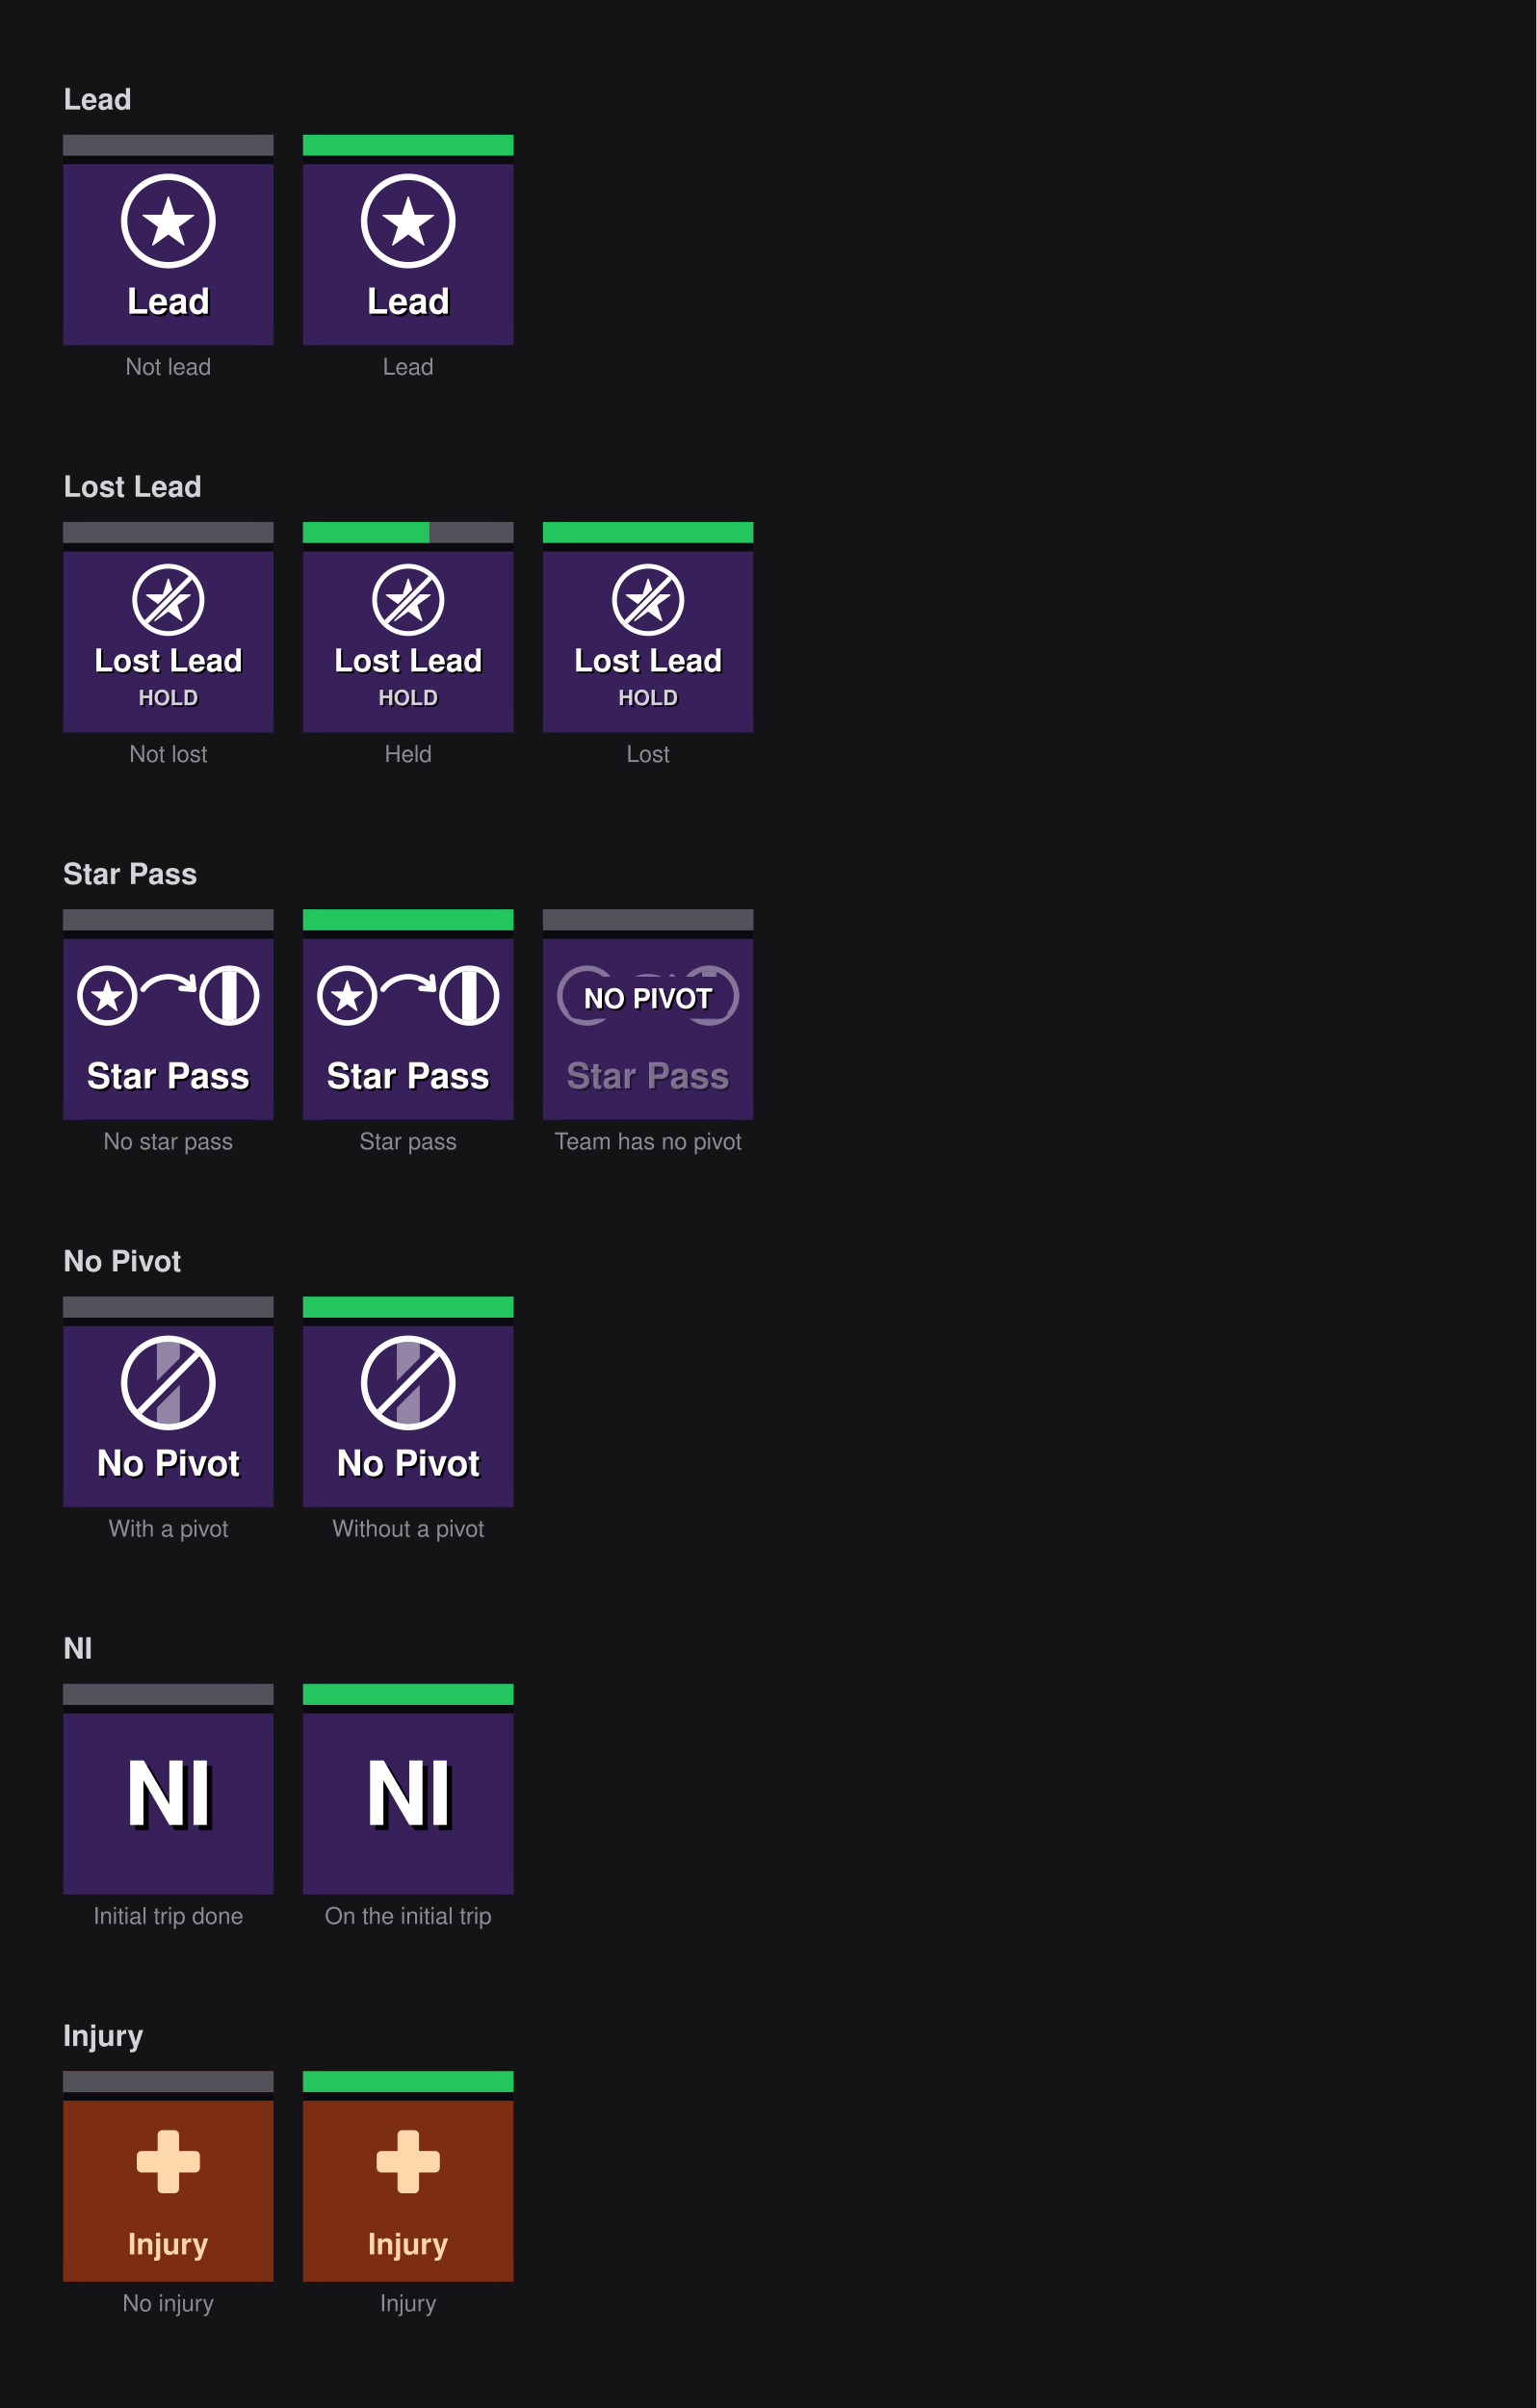
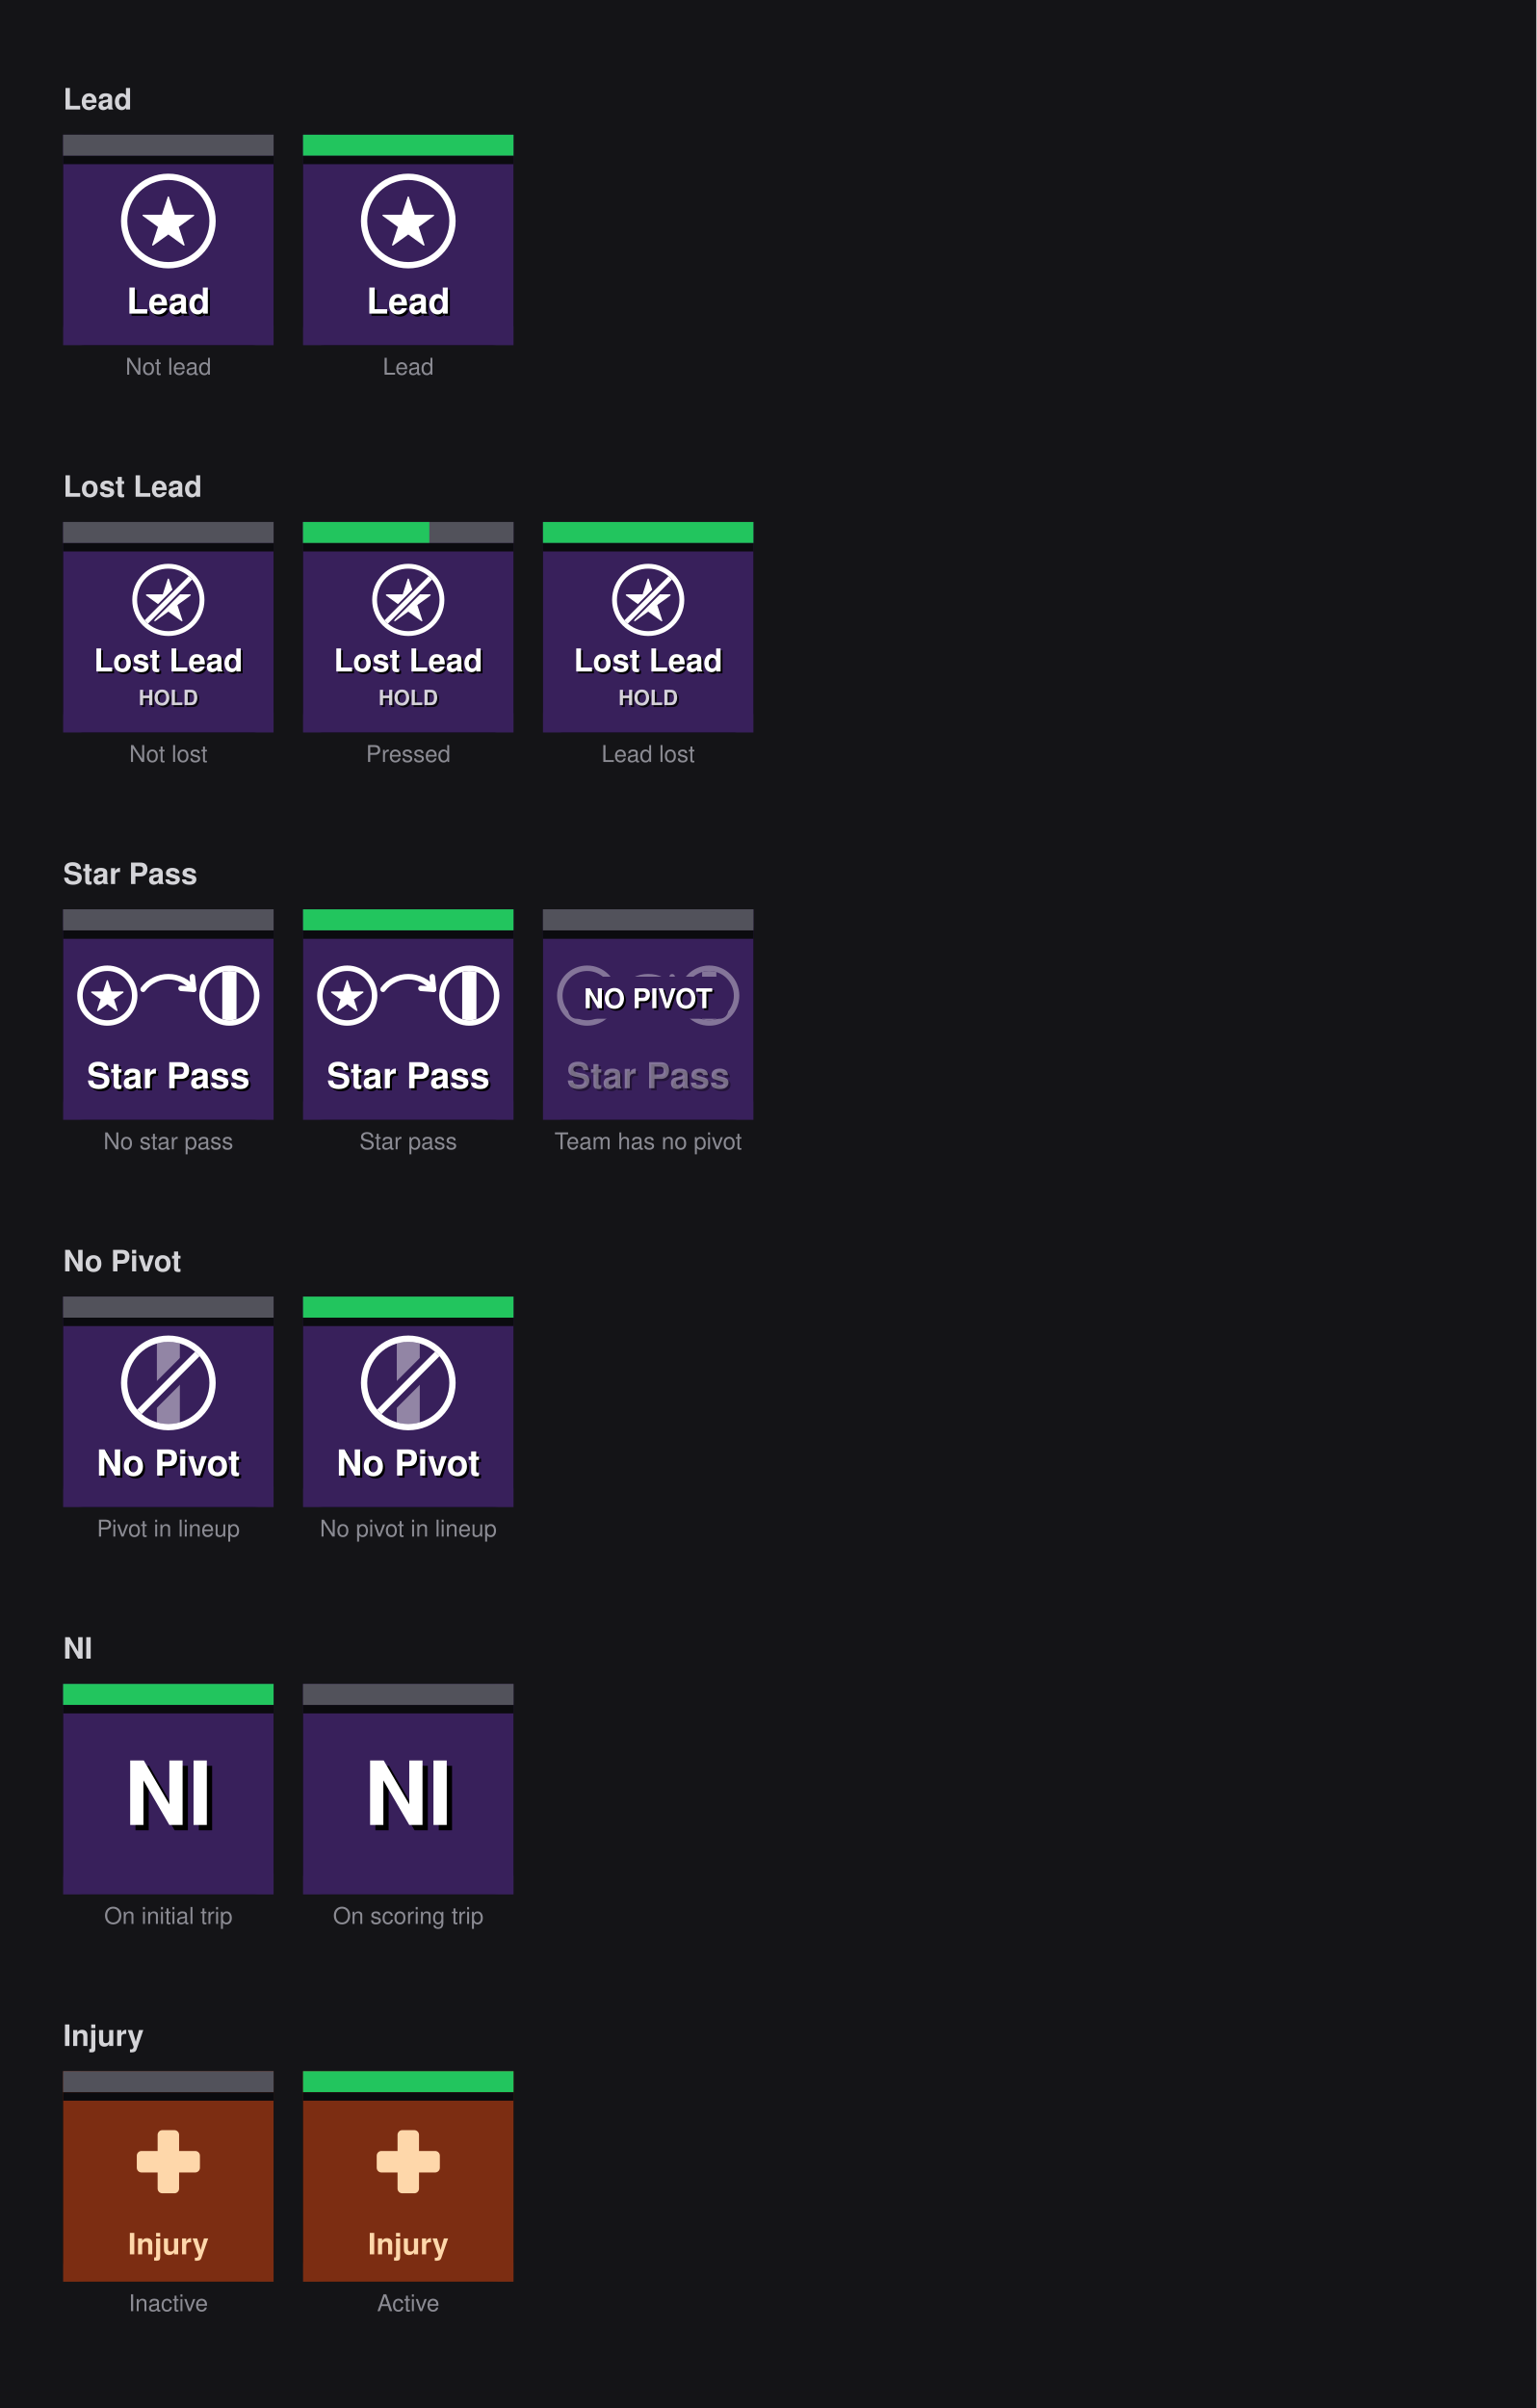
<svg xmlns="http://www.w3.org/2000/svg" viewBox="0 0 730 1144" width="730" height="1144" role="img" aria-label="Plugin buttons and the states they show">
  <rect width="730" height="1144" fill="#141417" />
  <text x="30" y="52" font-family="'Helvetica Neue', Helvetica, Arial, sans-serif" font-size="14" font-weight="bold" fill="#d4d4d8" text-anchor="start">Lead</text>
  <svg x="30" y="64" width="100" height="100" viewBox="0 0 100 100">
    <rect width="100" height="100" rx="10" fill="#000000" />
    <g clip-path="inset(0 round 10px)">
      <rect width="100" height="100" fill="#38205b" />
      <g transform="translate(0 3)">
        <circle cx="50" cy="38" r="21" fill="none" stroke="#ffffff" stroke-width="3" />
        <polygon points="50,26.6 52.83,35.31 61.98,35.31 54.58,40.69 57.41,49.4 50,44.02 42.59,49.4 45.42,40.69 38.02,35.31 47.17,35.31" fill="#ffffff" stroke="#ffffff" stroke-width="0.6" stroke-linejoin="round" />
        <text x="51.02" y="83.02" fill="#000000" font-family="'Helvetica Neue', Helvetica, Arial, sans-serif" font-size="17" font-weight="700" text-anchor="middle">Lead</text>
        <text x="50" y="82" fill="#ffffff" font-family="'Helvetica Neue', Helvetica, Arial, sans-serif" font-size="17" font-weight="700" text-anchor="middle">Lead</text>
      </g>
      <rect width="100" height="10" fill="#52525b" />
      <rect y="10" width="100" height="4" fill="#0b0b0f" />
    </g>
  </svg>
  <text x="80" y="178" font-family="'Helvetica Neue', Helvetica, Arial, sans-serif" font-size="11" font-weight="normal" fill="#8b8b93" text-anchor="middle">Not lead</text>
  <svg x="144" y="64" width="100" height="100" viewBox="0 0 100 100">
    <rect width="100" height="100" rx="10" fill="#000000" />
    <g clip-path="inset(0 round 10px)">
      <rect width="100" height="100" fill="#38205b" />
      <g transform="translate(0 3)">
        <circle cx="50" cy="38" r="21" fill="none" stroke="#ffffff" stroke-width="3" />
        <polygon points="50,26.6 52.83,35.31 61.98,35.31 54.58,40.69 57.41,49.4 50,44.02 42.59,49.4 45.42,40.69 38.02,35.31 47.17,35.31" fill="#ffffff" stroke="#ffffff" stroke-width="0.6" stroke-linejoin="round" />
        <text x="51.02" y="83.02" fill="#000000" font-family="'Helvetica Neue', Helvetica, Arial, sans-serif" font-size="17" font-weight="700" text-anchor="middle">Lead</text>
        <text x="50" y="82" fill="#ffffff" font-family="'Helvetica Neue', Helvetica, Arial, sans-serif" font-size="17" font-weight="700" text-anchor="middle">Lead</text>
      </g>
      <rect width="100" height="10" fill="#22c55e" />
      <rect y="10" width="100" height="4" fill="#0b0b0f" />
    </g>
  </svg>
  <text x="194" y="178" font-family="'Helvetica Neue', Helvetica, Arial, sans-serif" font-size="11" font-weight="normal" fill="#8b8b93" text-anchor="middle">Lead</text>
  <text x="30" y="236" font-family="'Helvetica Neue', Helvetica, Arial, sans-serif" font-size="14" font-weight="bold" fill="#d4d4d8" text-anchor="start">Lost Lead</text>
  <svg x="30" y="248" width="100" height="100" viewBox="0 0 100 100">
    <rect width="100" height="100" rx="10" fill="#000000" />
    <g clip-path="inset(0 round 10px)">
      <rect width="100" height="100" fill="#38205b" />
      <g transform="translate(0 3)">
        <polygon points="50,24.16 52.44,31.68 60.35,31.68 53.95,36.32 56.4,43.84 50,39.2 43.6,43.84 46.05,36.32 39.65,31.68 47.56,31.68" fill="#ffffff" stroke="#ffffff" stroke-width="0.6" stroke-linejoin="round" />
        <line x1="39.49" y1="44.51" x2="60.51" y2="23.49" stroke="#38205b" stroke-width="4.11" />
        <line x1="39.49" y1="44.51" x2="60.51" y2="23.49" stroke="#ffffff" stroke-width="2.29" />
        <circle cx="50" cy="34" r="16" fill="none" stroke="#ffffff" stroke-width="2.29" />
        <text x="50.9" y="68.9" fill="#000000" font-family="'Helvetica Neue', Helvetica, Arial, sans-serif" font-size="15" font-weight="700" text-anchor="middle">Lost Lead</text>
        <text x="50" y="68" fill="#ffffff" font-family="'Helvetica Neue', Helvetica, Arial, sans-serif" font-size="15" font-weight="700" text-anchor="middle">Lost Lead</text>
        <text x="50.9" y="84.9" fill="#000000" font-family="'Helvetica Neue', Helvetica, Arial, sans-serif" font-size="10" font-weight="700" text-anchor="middle" opacity="0.8">HOLD</text>
        <text x="50" y="84" fill="#ffffff" font-family="'Helvetica Neue', Helvetica, Arial, sans-serif" font-size="10" font-weight="700" text-anchor="middle" opacity="0.8">HOLD</text>
      </g>
      <rect width="100" height="10" fill="#52525b" />
      <rect y="10" width="100" height="4" fill="#0b0b0f" />
    </g>
  </svg>
  <text x="80" y="362" font-family="'Helvetica Neue', Helvetica, Arial, sans-serif" font-size="11" font-weight="normal" fill="#8b8b93" text-anchor="middle">Not lost</text>
  <svg x="144" y="248" width="100" height="100" viewBox="0 0 100 100">
    <rect width="100" height="100" rx="10" fill="#000000" />
    <g clip-path="inset(0 round 10px)">
      <rect width="100" height="100" fill="#38205b" />
      <g transform="translate(0 3)">
        <polygon points="50,24.16 52.44,31.68 60.35,31.68 53.95,36.32 56.4,43.84 50,39.2 43.6,43.84 46.05,36.32 39.65,31.68 47.56,31.68" fill="#ffffff" stroke="#ffffff" stroke-width="0.6" stroke-linejoin="round" />
        <line x1="39.49" y1="44.51" x2="60.51" y2="23.49" stroke="#38205b" stroke-width="4.11" />
        <line x1="39.49" y1="44.51" x2="60.51" y2="23.49" stroke="#ffffff" stroke-width="2.29" />
        <circle cx="50" cy="34" r="16" fill="none" stroke="#ffffff" stroke-width="2.29" />
        <text x="50.9" y="68.9" fill="#000000" font-family="'Helvetica Neue', Helvetica, Arial, sans-serif" font-size="15" font-weight="700" text-anchor="middle">Lost Lead</text>
        <text x="50" y="68" fill="#ffffff" font-family="'Helvetica Neue', Helvetica, Arial, sans-serif" font-size="15" font-weight="700" text-anchor="middle">Lost Lead</text>
        <text x="50.9" y="84.9" fill="#000000" font-family="'Helvetica Neue', Helvetica, Arial, sans-serif" font-size="10" font-weight="700" text-anchor="middle" opacity="0.8">HOLD</text>
        <text x="50" y="84" fill="#ffffff" font-family="'Helvetica Neue', Helvetica, Arial, sans-serif" font-size="10" font-weight="700" text-anchor="middle" opacity="0.8">HOLD</text>
      </g>
      <rect width="100" height="10" fill="#52525b" />
      <rect width="60" height="10" fill="#22c55e" />
      <rect y="10" width="100" height="4" fill="#0b0b0f" />
    </g>
  </svg>
-   <text x="194" y="362" font-family="'Helvetica Neue', Helvetica, Arial, sans-serif" font-size="11" font-weight="normal" fill="#8b8b93" text-anchor="middle">Held</text>
+   <text x="194" y="362" font-family="'Helvetica Neue', Helvetica, Arial, sans-serif" font-size="11" font-weight="normal" fill="#8b8b93" text-anchor="middle">Pressed</text>
  <svg x="258" y="248" width="100" height="100" viewBox="0 0 100 100">
    <rect width="100" height="100" rx="10" fill="#000000" />
    <g clip-path="inset(0 round 10px)">
      <rect width="100" height="100" fill="#38205b" />
      <g transform="translate(0 3)">
        <polygon points="50,24.16 52.44,31.68 60.35,31.68 53.95,36.32 56.4,43.84 50,39.2 43.6,43.84 46.05,36.32 39.65,31.68 47.56,31.68" fill="#ffffff" stroke="#ffffff" stroke-width="0.6" stroke-linejoin="round" />
        <line x1="39.49" y1="44.51" x2="60.51" y2="23.49" stroke="#38205b" stroke-width="4.11" />
        <line x1="39.49" y1="44.51" x2="60.51" y2="23.49" stroke="#ffffff" stroke-width="2.29" />
        <circle cx="50" cy="34" r="16" fill="none" stroke="#ffffff" stroke-width="2.29" />
        <text x="50.9" y="68.9" fill="#000000" font-family="'Helvetica Neue', Helvetica, Arial, sans-serif" font-size="15" font-weight="700" text-anchor="middle">Lost Lead</text>
        <text x="50" y="68" fill="#ffffff" font-family="'Helvetica Neue', Helvetica, Arial, sans-serif" font-size="15" font-weight="700" text-anchor="middle">Lost Lead</text>
        <text x="50.9" y="84.9" fill="#000000" font-family="'Helvetica Neue', Helvetica, Arial, sans-serif" font-size="10" font-weight="700" text-anchor="middle" opacity="0.8">HOLD</text>
        <text x="50" y="84" fill="#ffffff" font-family="'Helvetica Neue', Helvetica, Arial, sans-serif" font-size="10" font-weight="700" text-anchor="middle" opacity="0.8">HOLD</text>
      </g>
      <rect width="100" height="10" fill="#22c55e" />
      <rect y="10" width="100" height="4" fill="#0b0b0f" />
    </g>
  </svg>
-   <text x="308" y="362" font-family="'Helvetica Neue', Helvetica, Arial, sans-serif" font-size="11" font-weight="normal" fill="#8b8b93" text-anchor="middle">Lost</text>
+   <text x="308" y="362" font-family="'Helvetica Neue', Helvetica, Arial, sans-serif" font-size="11" font-weight="normal" fill="#8b8b93" text-anchor="middle">Lead lost</text>
  <text x="30" y="420" font-family="'Helvetica Neue', Helvetica, Arial, sans-serif" font-size="14" font-weight="bold" fill="#d4d4d8" text-anchor="start">Star Pass</text>
  <svg x="30" y="432" width="100" height="100" viewBox="0 0 100 100">
    <rect width="100" height="100" rx="10" fill="#000000" />
    <g clip-path="inset(0 round 10px)">
      <rect width="100" height="100" fill="#38205b" />
      <g transform="translate(0 3)">
        <circle cx="21" cy="38" r="13" fill="none" stroke="#ffffff" stroke-width="2.6" />
        <polygon points="21,30.94 22.75,36.33 28.42,36.33 23.83,39.67 25.58,45.06 21,41.72 16.42,45.06 18.17,39.67 13.58,36.33 19.25,36.33" fill="#ffffff" stroke="#ffffff" stroke-width="0.6" stroke-linejoin="round" />
        <path d="M 38 35 A 15 15 0 0 1 62 35" fill="none" stroke="#ffffff" stroke-width="2.6" stroke-linecap="round" />
        <path d="M 61.39,29.03 L 62 35 L 56.02,34.56" fill="none" stroke="#ffffff" stroke-width="2.6" stroke-linecap="round" stroke-linejoin="round" />
        <path d="M 75.62 26.8 A 11.7 11.7 0 0 1 82.38 26.8 L 82.38 49.2 A 11.7 11.7 0 0 1 75.62 49.2 Z" fill="#ffffff" />
        <circle cx="79" cy="38" r="13" fill="none" stroke="#ffffff" stroke-width="2.6" />
        <text x="51.02" y="83.02" fill="#000000" font-family="'Helvetica Neue', Helvetica, Arial, sans-serif" font-size="17" font-weight="700" text-anchor="middle">Star Pass</text>
        <text x="50" y="82" fill="#ffffff" font-family="'Helvetica Neue', Helvetica, Arial, sans-serif" font-size="17" font-weight="700" text-anchor="middle">Star Pass</text>
      </g>
      <rect width="100" height="10" fill="#52525b" />
      <rect y="10" width="100" height="4" fill="#0b0b0f" />
    </g>
  </svg>
  <text x="80" y="546" font-family="'Helvetica Neue', Helvetica, Arial, sans-serif" font-size="11" font-weight="normal" fill="#8b8b93" text-anchor="middle">No star pass</text>
  <svg x="144" y="432" width="100" height="100" viewBox="0 0 100 100">
    <rect width="100" height="100" rx="10" fill="#000000" />
    <g clip-path="inset(0 round 10px)">
      <rect width="100" height="100" fill="#38205b" />
      <g transform="translate(0 3)">
        <circle cx="21" cy="38" r="13" fill="none" stroke="#ffffff" stroke-width="2.6" />
        <polygon points="21,30.94 22.75,36.33 28.42,36.33 23.83,39.67 25.58,45.06 21,41.72 16.42,45.06 18.17,39.67 13.58,36.33 19.25,36.33" fill="#ffffff" stroke="#ffffff" stroke-width="0.6" stroke-linejoin="round" />
        <path d="M 38 35 A 15 15 0 0 1 62 35" fill="none" stroke="#ffffff" stroke-width="2.6" stroke-linecap="round" />
        <path d="M 61.39,29.03 L 62 35 L 56.02,34.56" fill="none" stroke="#ffffff" stroke-width="2.6" stroke-linecap="round" stroke-linejoin="round" />
        <path d="M 75.62 26.8 A 11.7 11.7 0 0 1 82.38 26.8 L 82.38 49.2 A 11.7 11.7 0 0 1 75.62 49.2 Z" fill="#ffffff" />
        <circle cx="79" cy="38" r="13" fill="none" stroke="#ffffff" stroke-width="2.6" />
        <text x="51.02" y="83.02" fill="#000000" font-family="'Helvetica Neue', Helvetica, Arial, sans-serif" font-size="17" font-weight="700" text-anchor="middle">Star Pass</text>
        <text x="50" y="82" fill="#ffffff" font-family="'Helvetica Neue', Helvetica, Arial, sans-serif" font-size="17" font-weight="700" text-anchor="middle">Star Pass</text>
      </g>
      <rect width="100" height="10" fill="#22c55e" />
      <rect y="10" width="100" height="4" fill="#0b0b0f" />
    </g>
  </svg>
  <text x="194" y="546" font-family="'Helvetica Neue', Helvetica, Arial, sans-serif" font-size="11" font-weight="normal" fill="#8b8b93" text-anchor="middle">Star pass</text>
  <svg x="258" y="432" width="100" height="100" viewBox="0 0 100 100">
    <rect width="100" height="100" rx="10" fill="#000000" />
    <g clip-path="inset(0 round 10px)">
      <rect width="100" height="100" fill="#38205b" />
      <g transform="translate(0 3)">
        <circle cx="21" cy="38" r="13" fill="none" stroke="#847599" stroke-width="2.6" />
        <polygon points="21,30.94 22.75,36.33 28.42,36.33 23.83,39.67 25.58,45.06 21,41.72 16.42,45.06 18.17,39.67 13.58,36.33 19.25,36.33" fill="#847599" stroke="#847599" stroke-width="0.6" stroke-linejoin="round" />
        <path d="M 38 35 A 15 15 0 0 1 62 35" fill="none" stroke="#847599" stroke-width="2.6" stroke-linecap="round" />
        <path d="M 61.39,29.03 L 62 35 L 56.02,34.56" fill="none" stroke="#847599" stroke-width="2.6" stroke-linecap="round" stroke-linejoin="round" />
        <path d="M 75.62 26.8 A 11.7 11.7 0 0 1 82.38 26.8 L 82.38 49.2 A 11.7 11.7 0 0 1 75.62 49.2 Z" fill="#847599" />
        <circle cx="79" cy="38" r="13" fill="none" stroke="#847599" stroke-width="2.6" />
        <rect x="12" y="29" width="76" height="20" rx="4" fill="#38205b" />
        <text x="51.02" y="83.02" fill="#000000" font-family="'Helvetica Neue', Helvetica, Arial, sans-serif" font-size="17" font-weight="700" text-anchor="middle" opacity="0.38">Star Pass</text>
        <text x="50" y="82" fill="#ffffff" font-family="'Helvetica Neue', Helvetica, Arial, sans-serif" font-size="17" font-weight="700" text-anchor="middle" opacity="0.38">Star Pass</text>
        <text x="50.9" y="44.9" fill="#000000" font-family="'Helvetica Neue', Helvetica, Arial, sans-serif" font-size="13" font-weight="700" text-anchor="middle">NO PIVOT</text>
        <text x="50" y="44" fill="#ffffff" font-family="'Helvetica Neue', Helvetica, Arial, sans-serif" font-size="13" font-weight="700" text-anchor="middle">NO PIVOT</text>
      </g>
      <rect width="100" height="10" fill="#52525b" />
      <rect y="10" width="100" height="4" fill="#0b0b0f" />
    </g>
  </svg>
  <text x="308" y="546" font-family="'Helvetica Neue', Helvetica, Arial, sans-serif" font-size="11" font-weight="normal" fill="#8b8b93" text-anchor="middle">Team has no pivot</text>
  <text x="30" y="604" font-family="'Helvetica Neue', Helvetica, Arial, sans-serif" font-size="14" font-weight="bold" fill="#d4d4d8" text-anchor="start">No Pivot</text>
  <svg x="30" y="616" width="100" height="100" viewBox="0 0 100 100">
    <rect width="100" height="100" rx="10" fill="#000000" />
    <g clip-path="inset(0 round 10px)">
      <rect width="100" height="100" fill="#38205b" />
      <g transform="translate(0 3)">
        <path d="M 44.54 19.28 A 19.5 19.5 0 0 1 55.46 19.28 L 55.46 56.72 A 19.5 19.5 0 0 1 44.54 56.72 Z" fill="#ffffff" opacity="0.45" />
        <line x1="36.21" y1="51.79" x2="63.79" y2="24.21" stroke="#38205b" stroke-width="9" />
        <line x1="36.21" y1="51.79" x2="63.79" y2="24.21" stroke="#ffffff" stroke-width="3" />
        <circle cx="50" cy="38" r="21" fill="none" stroke="#ffffff" stroke-width="3" />
        <text x="51.02" y="83.02" fill="#000000" font-family="'Helvetica Neue', Helvetica, Arial, sans-serif" font-size="17" font-weight="700" text-anchor="middle">No Pivot</text>
        <text x="50" y="82" fill="#ffffff" font-family="'Helvetica Neue', Helvetica, Arial, sans-serif" font-size="17" font-weight="700" text-anchor="middle">No Pivot</text>
      </g>
      <rect width="100" height="10" fill="#52525b" />
      <rect y="10" width="100" height="4" fill="#0b0b0f" />
    </g>
  </svg>
-   <text x="80" y="730" font-family="'Helvetica Neue', Helvetica, Arial, sans-serif" font-size="11" font-weight="normal" fill="#8b8b93" text-anchor="middle">With a pivot</text>
+   <text x="80" y="730" font-family="'Helvetica Neue', Helvetica, Arial, sans-serif" font-size="11" font-weight="normal" fill="#8b8b93" text-anchor="middle">Pivot in lineup</text>
  <svg x="144" y="616" width="100" height="100" viewBox="0 0 100 100">
    <rect width="100" height="100" rx="10" fill="#000000" />
    <g clip-path="inset(0 round 10px)">
      <rect width="100" height="100" fill="#38205b" />
      <g transform="translate(0 3)">
        <path d="M 44.54 19.28 A 19.5 19.5 0 0 1 55.46 19.28 L 55.46 56.72 A 19.5 19.5 0 0 1 44.54 56.72 Z" fill="#ffffff" opacity="0.45" />
        <line x1="36.21" y1="51.79" x2="63.79" y2="24.21" stroke="#38205b" stroke-width="9" />
        <line x1="36.21" y1="51.79" x2="63.79" y2="24.21" stroke="#ffffff" stroke-width="3" />
        <circle cx="50" cy="38" r="21" fill="none" stroke="#ffffff" stroke-width="3" />
        <text x="51.02" y="83.02" fill="#000000" font-family="'Helvetica Neue', Helvetica, Arial, sans-serif" font-size="17" font-weight="700" text-anchor="middle">No Pivot</text>
        <text x="50" y="82" fill="#ffffff" font-family="'Helvetica Neue', Helvetica, Arial, sans-serif" font-size="17" font-weight="700" text-anchor="middle">No Pivot</text>
      </g>
      <rect width="100" height="10" fill="#22c55e" />
      <rect y="10" width="100" height="4" fill="#0b0b0f" />
    </g>
  </svg>
-   <text x="194" y="730" font-family="'Helvetica Neue', Helvetica, Arial, sans-serif" font-size="11" font-weight="normal" fill="#8b8b93" text-anchor="middle">Without a pivot</text>
+   <text x="194" y="730" font-family="'Helvetica Neue', Helvetica, Arial, sans-serif" font-size="11" font-weight="normal" fill="#8b8b93" text-anchor="middle">No pivot in lineup</text>
  <text x="30" y="788" font-family="'Helvetica Neue', Helvetica, Arial, sans-serif" font-size="14" font-weight="bold" fill="#d4d4d8" text-anchor="start">NI</text>
  <svg x="30" y="800" width="100" height="100" viewBox="0 0 100 100">
    <rect width="100" height="100" rx="10" fill="#000000" />
    <g clip-path="inset(0 round 10px)">
      <rect width="100" height="100" fill="#38205b" />
      <g transform="translate(0 3)">
        <text x="52.52" y="66.52" fill="#000000" font-family="'Helvetica Neue', Helvetica, Arial, sans-serif" font-size="42" font-weight="700" text-anchor="middle">NI</text>
        <text x="50" y="64" fill="#ffffff" font-family="'Helvetica Neue', Helvetica, Arial, sans-serif" font-size="42" font-weight="700" text-anchor="middle">NI</text>
      </g>
-       <rect width="100" height="10" fill="#52525b" />
-       <rect y="10" width="100" height="4" fill="#0b0b0f" />
-     </g>
-   </svg>
-   <text x="80" y="914" font-family="'Helvetica Neue', Helvetica, Arial, sans-serif" font-size="11" font-weight="normal" fill="#8b8b93" text-anchor="middle">Initial trip done</text>
+       <rect width="100" height="10" fill="#22c55e" />
+       <rect y="10" width="100" height="4" fill="#0b0b0f" />
+     </g>
+   </svg>
+   <text x="80" y="914" font-family="'Helvetica Neue', Helvetica, Arial, sans-serif" font-size="11" font-weight="normal" fill="#8b8b93" text-anchor="middle">On initial trip</text>
  <svg x="144" y="800" width="100" height="100" viewBox="0 0 100 100">
    <rect width="100" height="100" rx="10" fill="#000000" />
    <g clip-path="inset(0 round 10px)">
      <rect width="100" height="100" fill="#38205b" />
      <g transform="translate(0 3)">
        <text x="52.52" y="66.52" fill="#000000" font-family="'Helvetica Neue', Helvetica, Arial, sans-serif" font-size="42" font-weight="700" text-anchor="middle">NI</text>
        <text x="50" y="64" fill="#ffffff" font-family="'Helvetica Neue', Helvetica, Arial, sans-serif" font-size="42" font-weight="700" text-anchor="middle">NI</text>
      </g>
-       <rect width="100" height="10" fill="#22c55e" />
-       <rect y="10" width="100" height="4" fill="#0b0b0f" />
-     </g>
-   </svg>
-   <text x="194" y="914" font-family="'Helvetica Neue', Helvetica, Arial, sans-serif" font-size="11" font-weight="normal" fill="#8b8b93" text-anchor="middle">On the initial trip</text>
+       <rect width="100" height="10" fill="#52525b" />
+       <rect y="10" width="100" height="4" fill="#0b0b0f" />
+     </g>
+   </svg>
+   <text x="194" y="914" font-family="'Helvetica Neue', Helvetica, Arial, sans-serif" font-size="11" font-weight="normal" fill="#8b8b93" text-anchor="middle">On scoring trip</text>
  <text x="30" y="972" font-family="'Helvetica Neue', Helvetica, Arial, sans-serif" font-size="14" font-weight="bold" fill="#d4d4d8" text-anchor="start">Injury</text>
  <svg x="30" y="984" width="100" height="100" viewBox="0 0 100 100">
    <rect width="100" height="100" rx="10" fill="#000000" />
    <g clip-path="inset(0 round 10px)">
      <rect width="100" height="100" fill="#7c2d12" />
      <g transform="translate(0 3)">
        <rect x="44.9" y="25" width="10.2" height="30" rx="2.24" fill="#fed7aa" />
        <rect x="35" y="34.9" width="30" height="10.2" rx="2.24" fill="#fed7aa" />
        <text x="50" y="84" fill="#fed7aa" font-family="'Helvetica Neue', Helvetica, Arial, sans-serif" font-size="14" font-weight="700" text-anchor="middle">Injury</text>
      </g>
      <rect width="100" height="10" fill="#52525b" />
      <rect y="10" width="100" height="4" fill="#0b0b0f" />
    </g>
  </svg>
-   <text x="80" y="1098" font-family="'Helvetica Neue', Helvetica, Arial, sans-serif" font-size="11" font-weight="normal" fill="#8b8b93" text-anchor="middle">No injury</text>
+   <text x="80" y="1098" font-family="'Helvetica Neue', Helvetica, Arial, sans-serif" font-size="11" font-weight="normal" fill="#8b8b93" text-anchor="middle">Inactive</text>
  <svg x="144" y="984" width="100" height="100" viewBox="0 0 100 100">
    <rect width="100" height="100" rx="10" fill="#000000" />
    <g clip-path="inset(0 round 10px)">
      <rect width="100" height="100" fill="#7c2d12" />
      <g transform="translate(0 3)">
        <rect x="44.9" y="25" width="10.2" height="30" rx="2.24" fill="#fed7aa" />
        <rect x="35" y="34.9" width="30" height="10.2" rx="2.24" fill="#fed7aa" />
        <text x="50" y="84" fill="#fed7aa" font-family="'Helvetica Neue', Helvetica, Arial, sans-serif" font-size="14" font-weight="700" text-anchor="middle">Injury</text>
      </g>
      <rect width="100" height="10" fill="#22c55e" />
      <rect y="10" width="100" height="4" fill="#0b0b0f" />
    </g>
  </svg>
-   <text x="194" y="1098" font-family="'Helvetica Neue', Helvetica, Arial, sans-serif" font-size="11" font-weight="normal" fill="#8b8b93" text-anchor="middle">Injury</text>
+   <text x="194" y="1098" font-family="'Helvetica Neue', Helvetica, Arial, sans-serif" font-size="11" font-weight="normal" fill="#8b8b93" text-anchor="middle">Active</text>
</svg>
